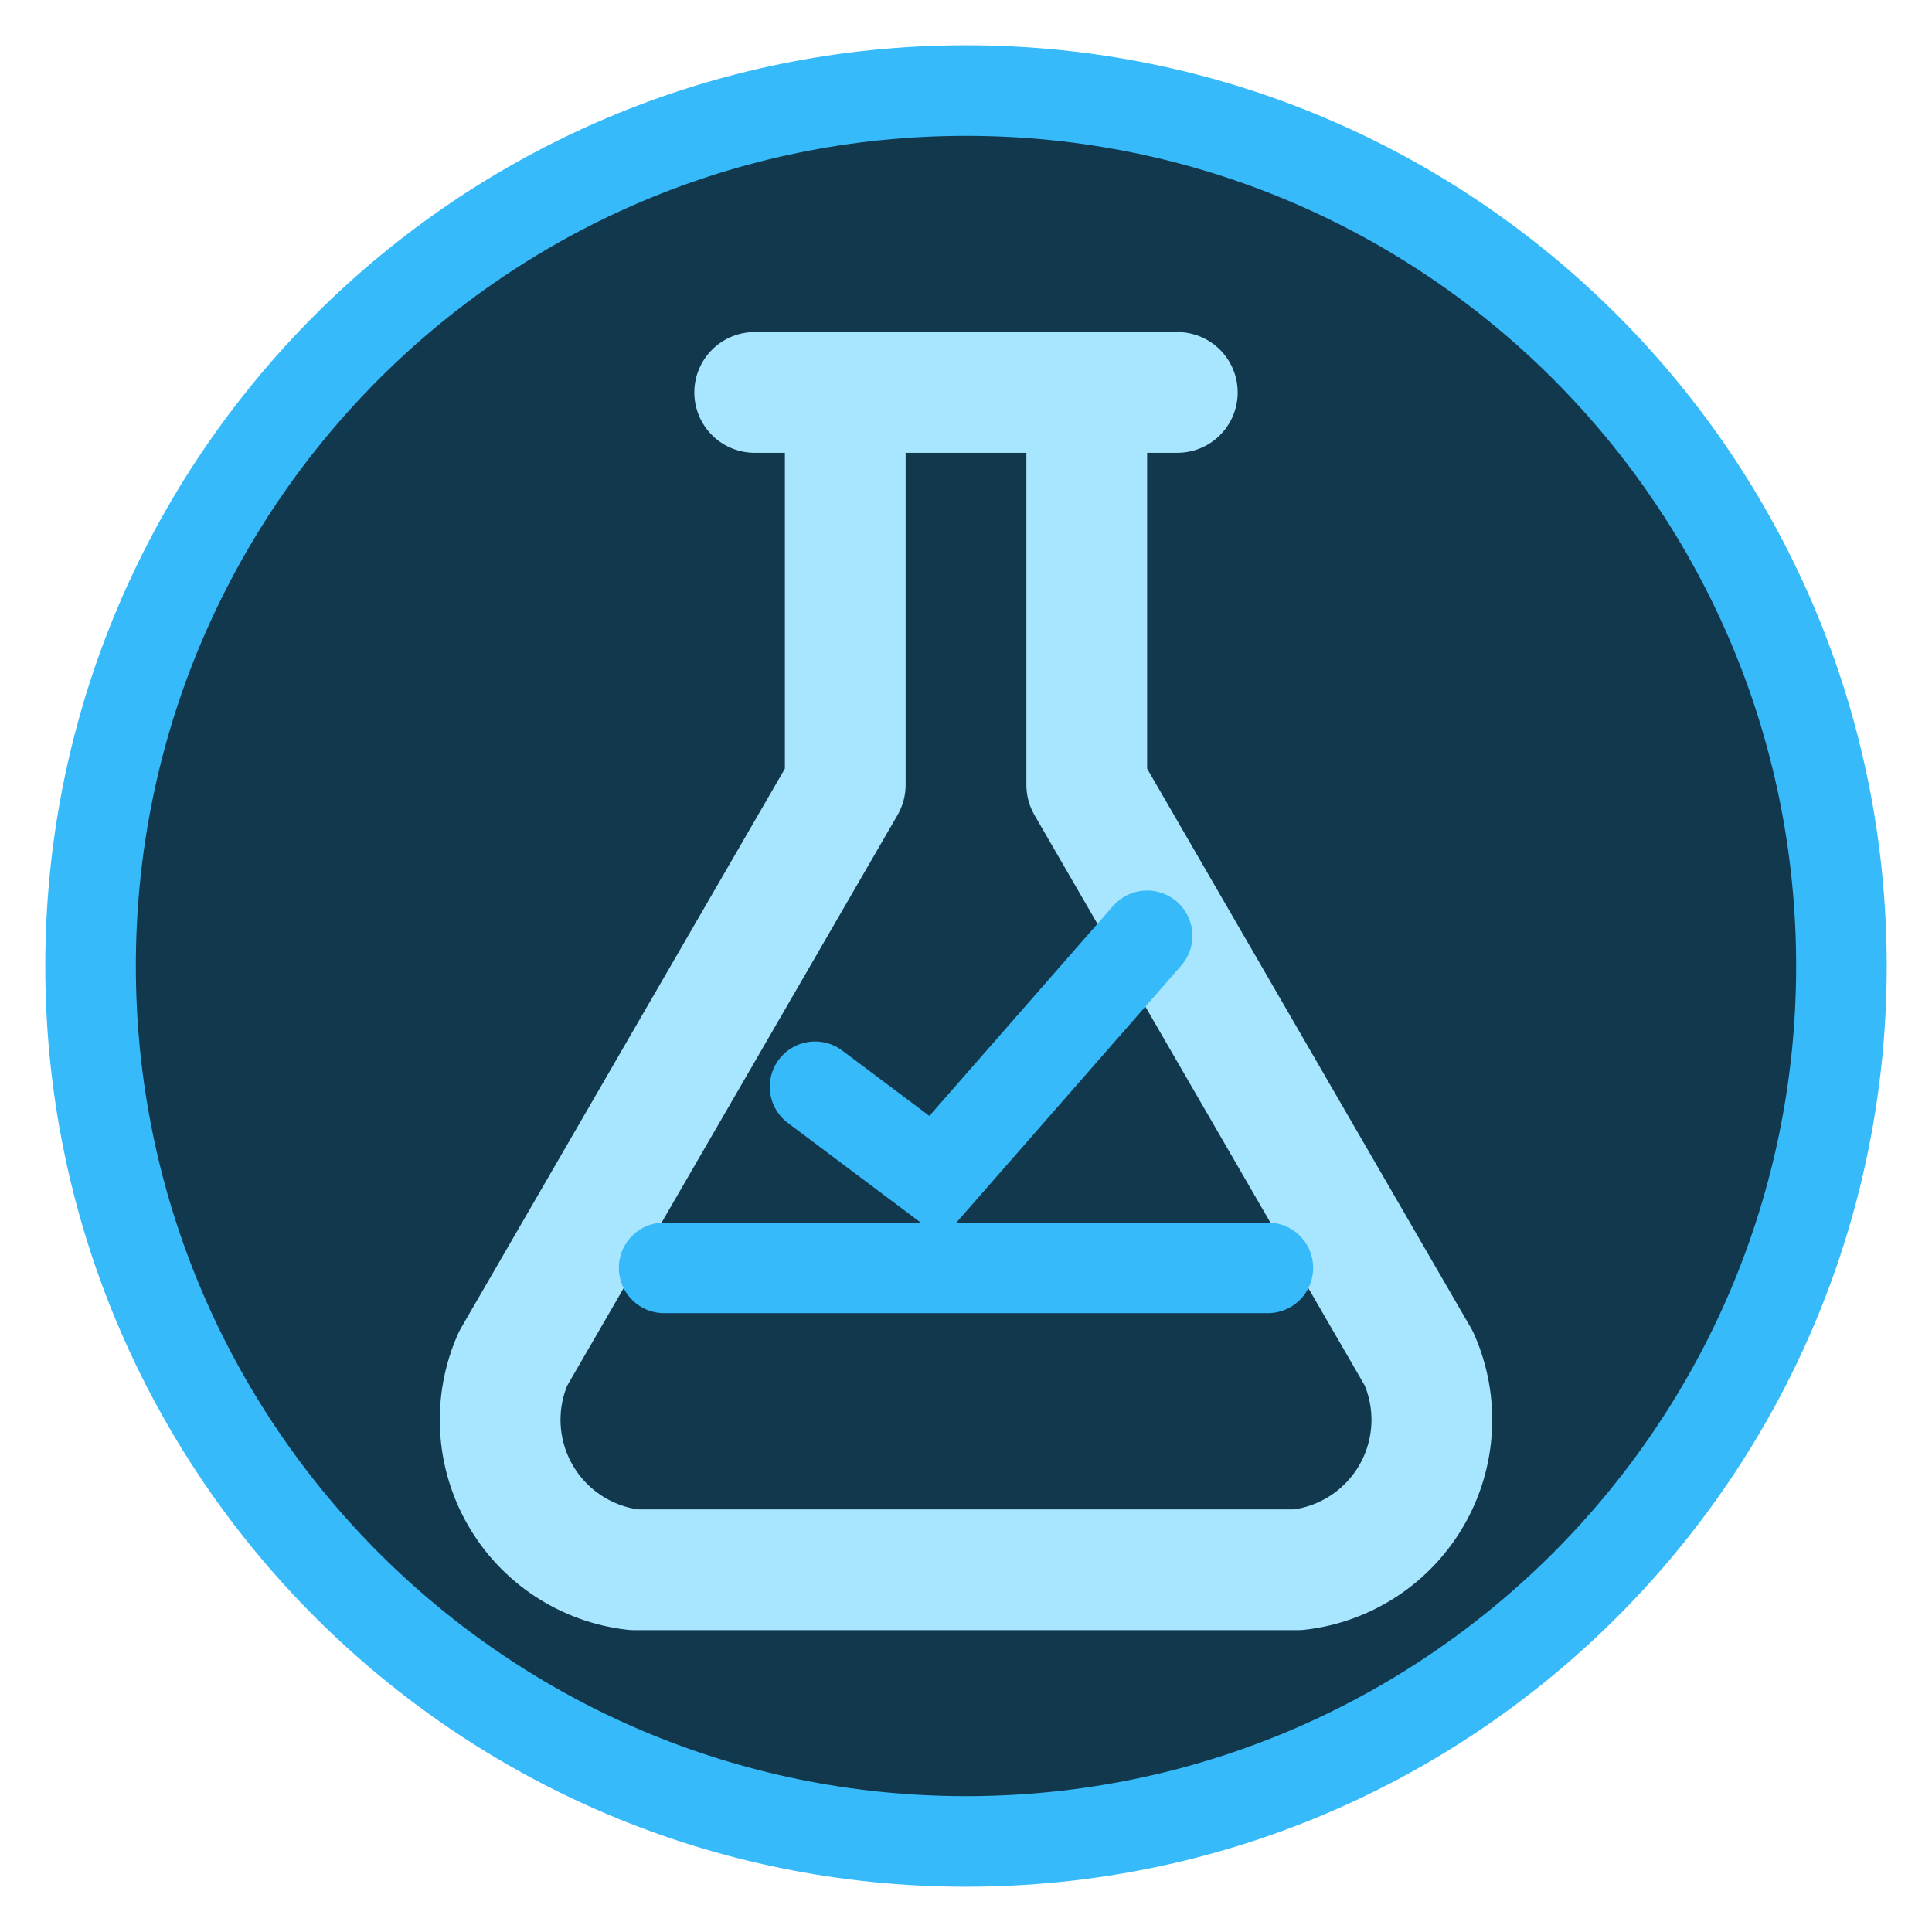
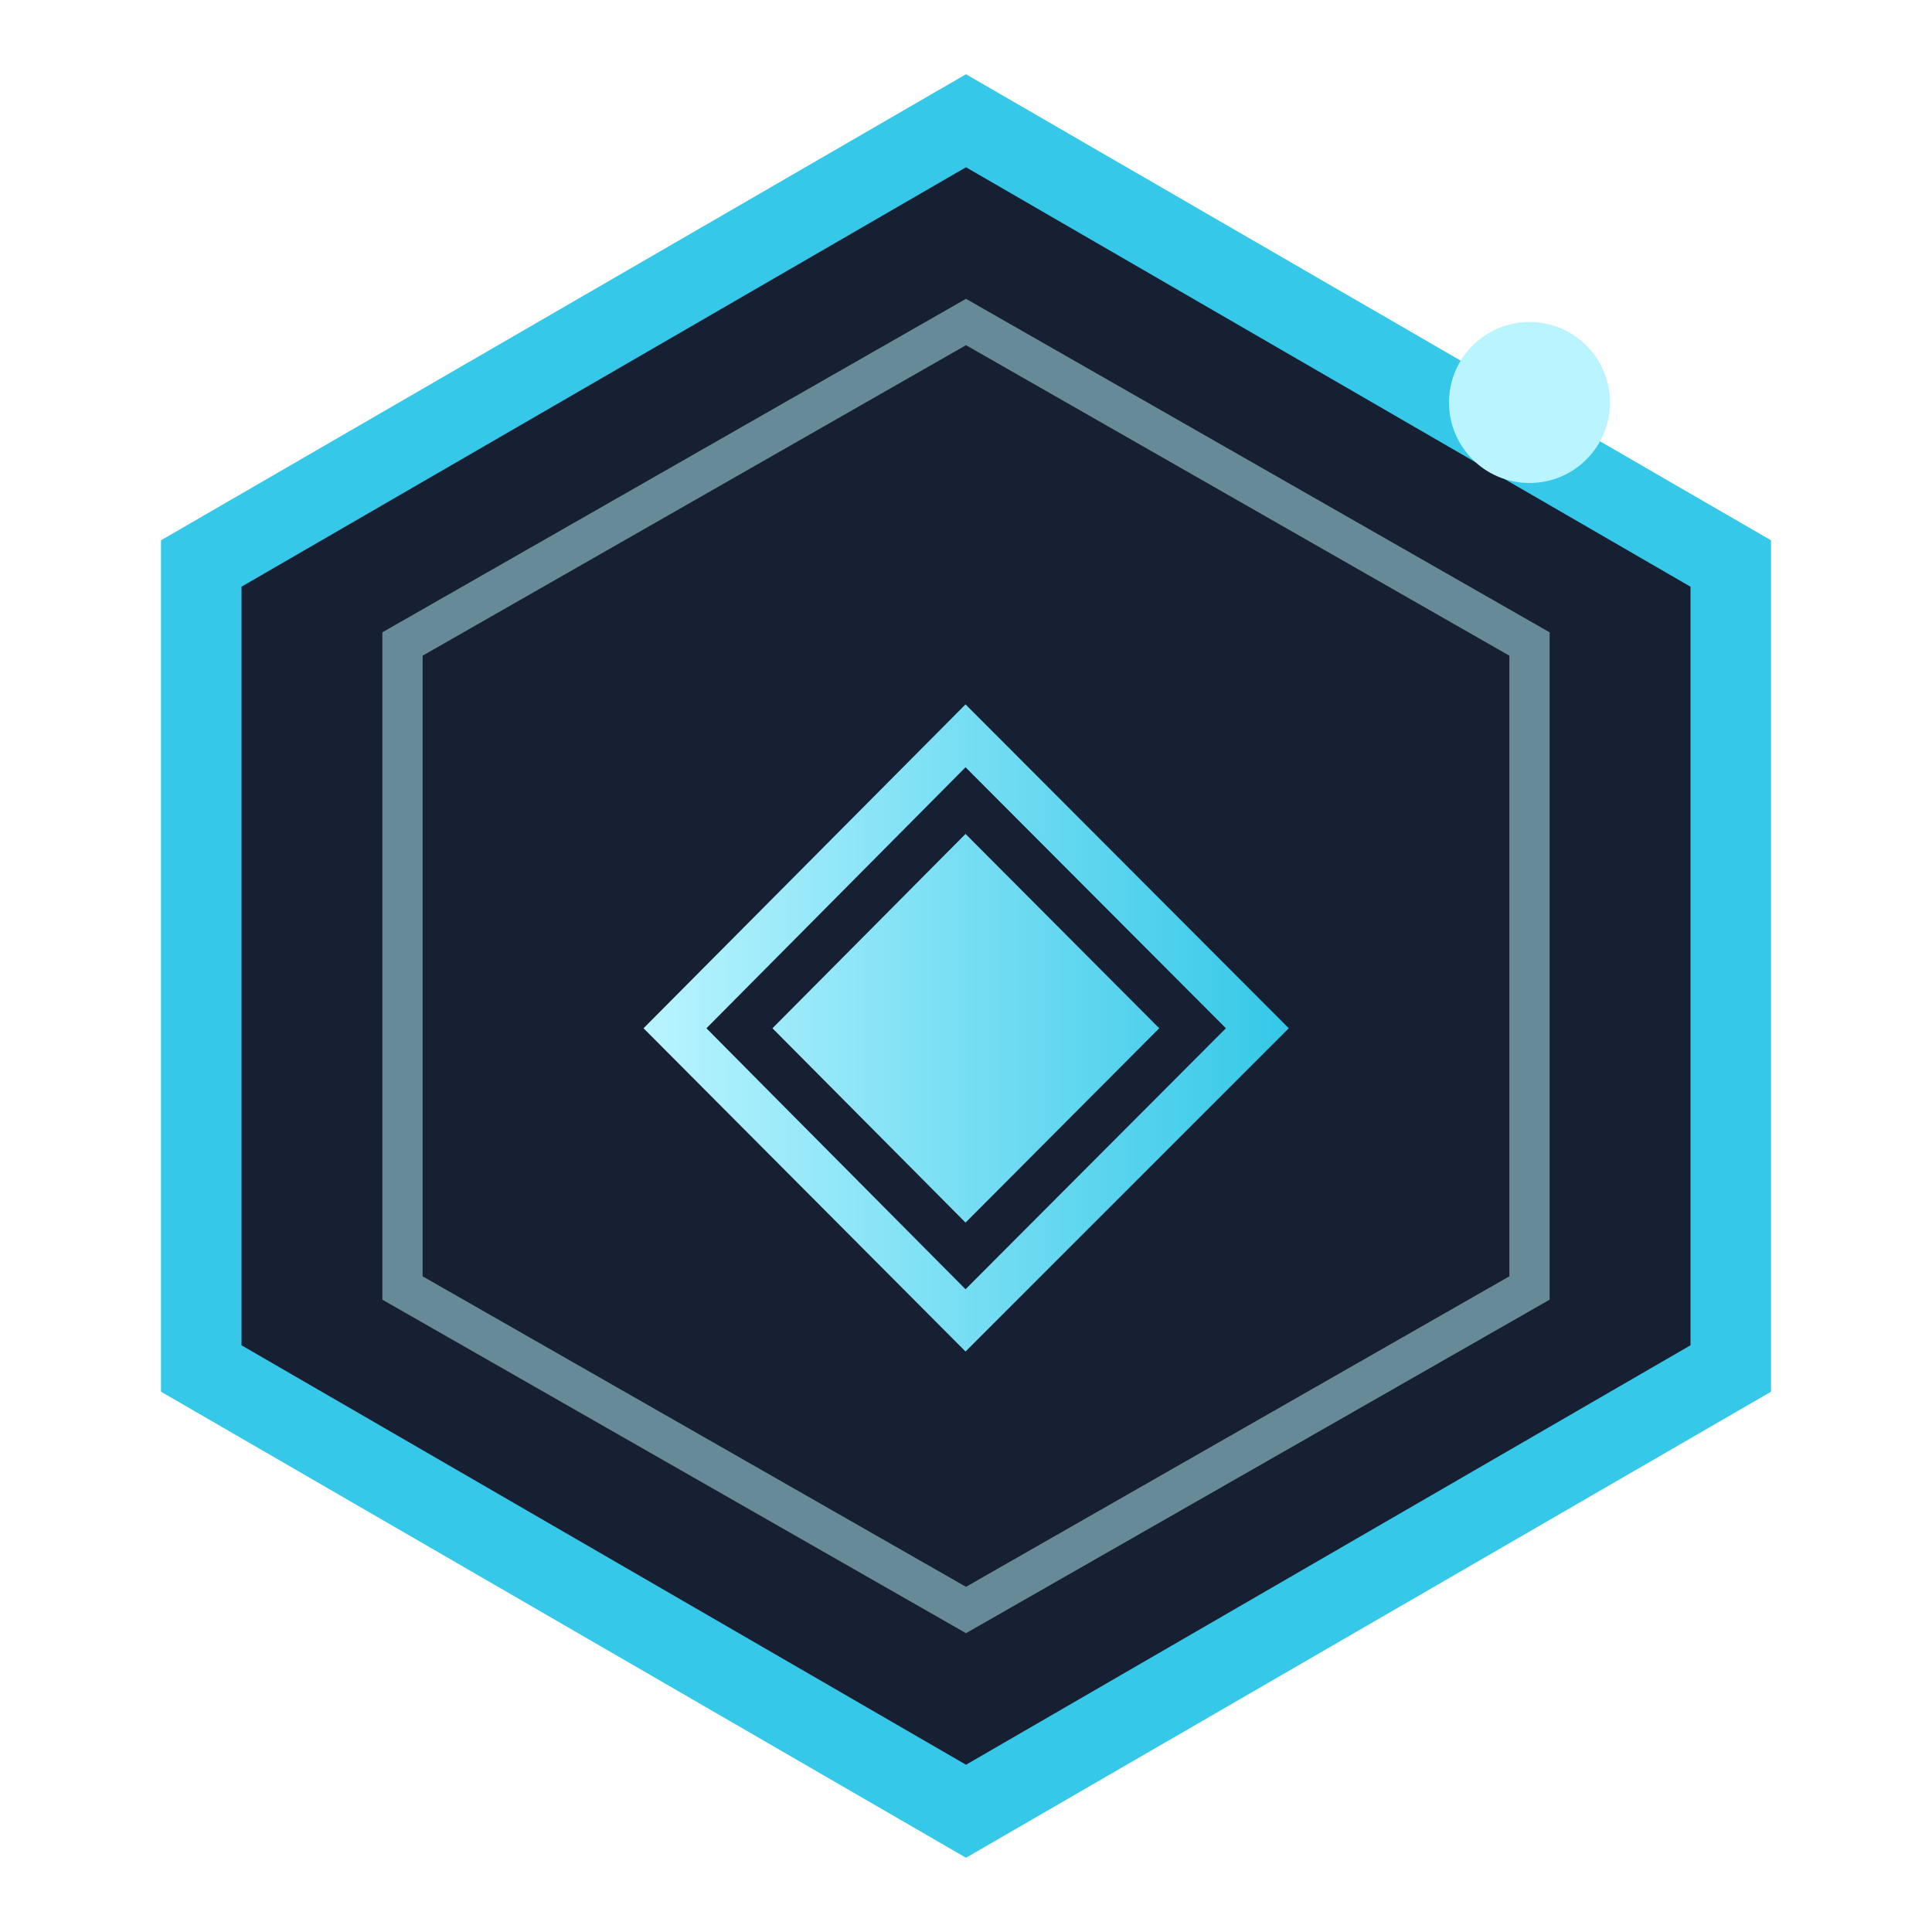
- <svg xmlns="http://www.w3.org/2000/svg" viewBox="0 0 64 64">
-   <circle cx="32" cy="32" r="29" fill="#12384e" stroke="#36bafa" stroke-width="3" />
-   <path d="M25 13h14m-11 0v13L17 45a5 5 0 0 0 4 7h22a5 5 0 0 0 4-7L36 26V13" fill="none" stroke="#a8e6ff" stroke-width="4" stroke-linecap="round" stroke-linejoin="round" />
-   <path d="M22 42h20M27 36l4 3 7-8" fill="none" stroke="#36bafa" stroke-width="3" stroke-linecap="round" />
+ <svg xmlns="http://www.w3.org/2000/svg" viewBox="0 0 48 48">
+   <defs>
+     <linearGradient id="g">
+       <stop stop-color="#b9f4ff" />
+       <stop offset="1" stop-color="#35c8e8" />
+     </linearGradient>
+   </defs>
+   <path d="M24 3 43 14v20L24 45 5 34V14z" fill="#172033" stroke="#35c8e8" stroke-width="2" />
+   <path d="M24 8 38 16v16l-14 8-14-8V16z" fill="none" stroke="#b9f4ff" stroke-opacity=".5" />
+   <text x="24" y="31" text-anchor="middle" font-family="system-ui,sans-serif" font-size="21" font-weight="700" fill="url(#g)">◈</text>
+   <circle cx="38" cy="10" r="2" fill="#b9f4ff">
+     <animate attributeName="opacity" values=".25;1;.25" dur="2s" repeatCount="indefinite" />
+   </circle>
</svg>
